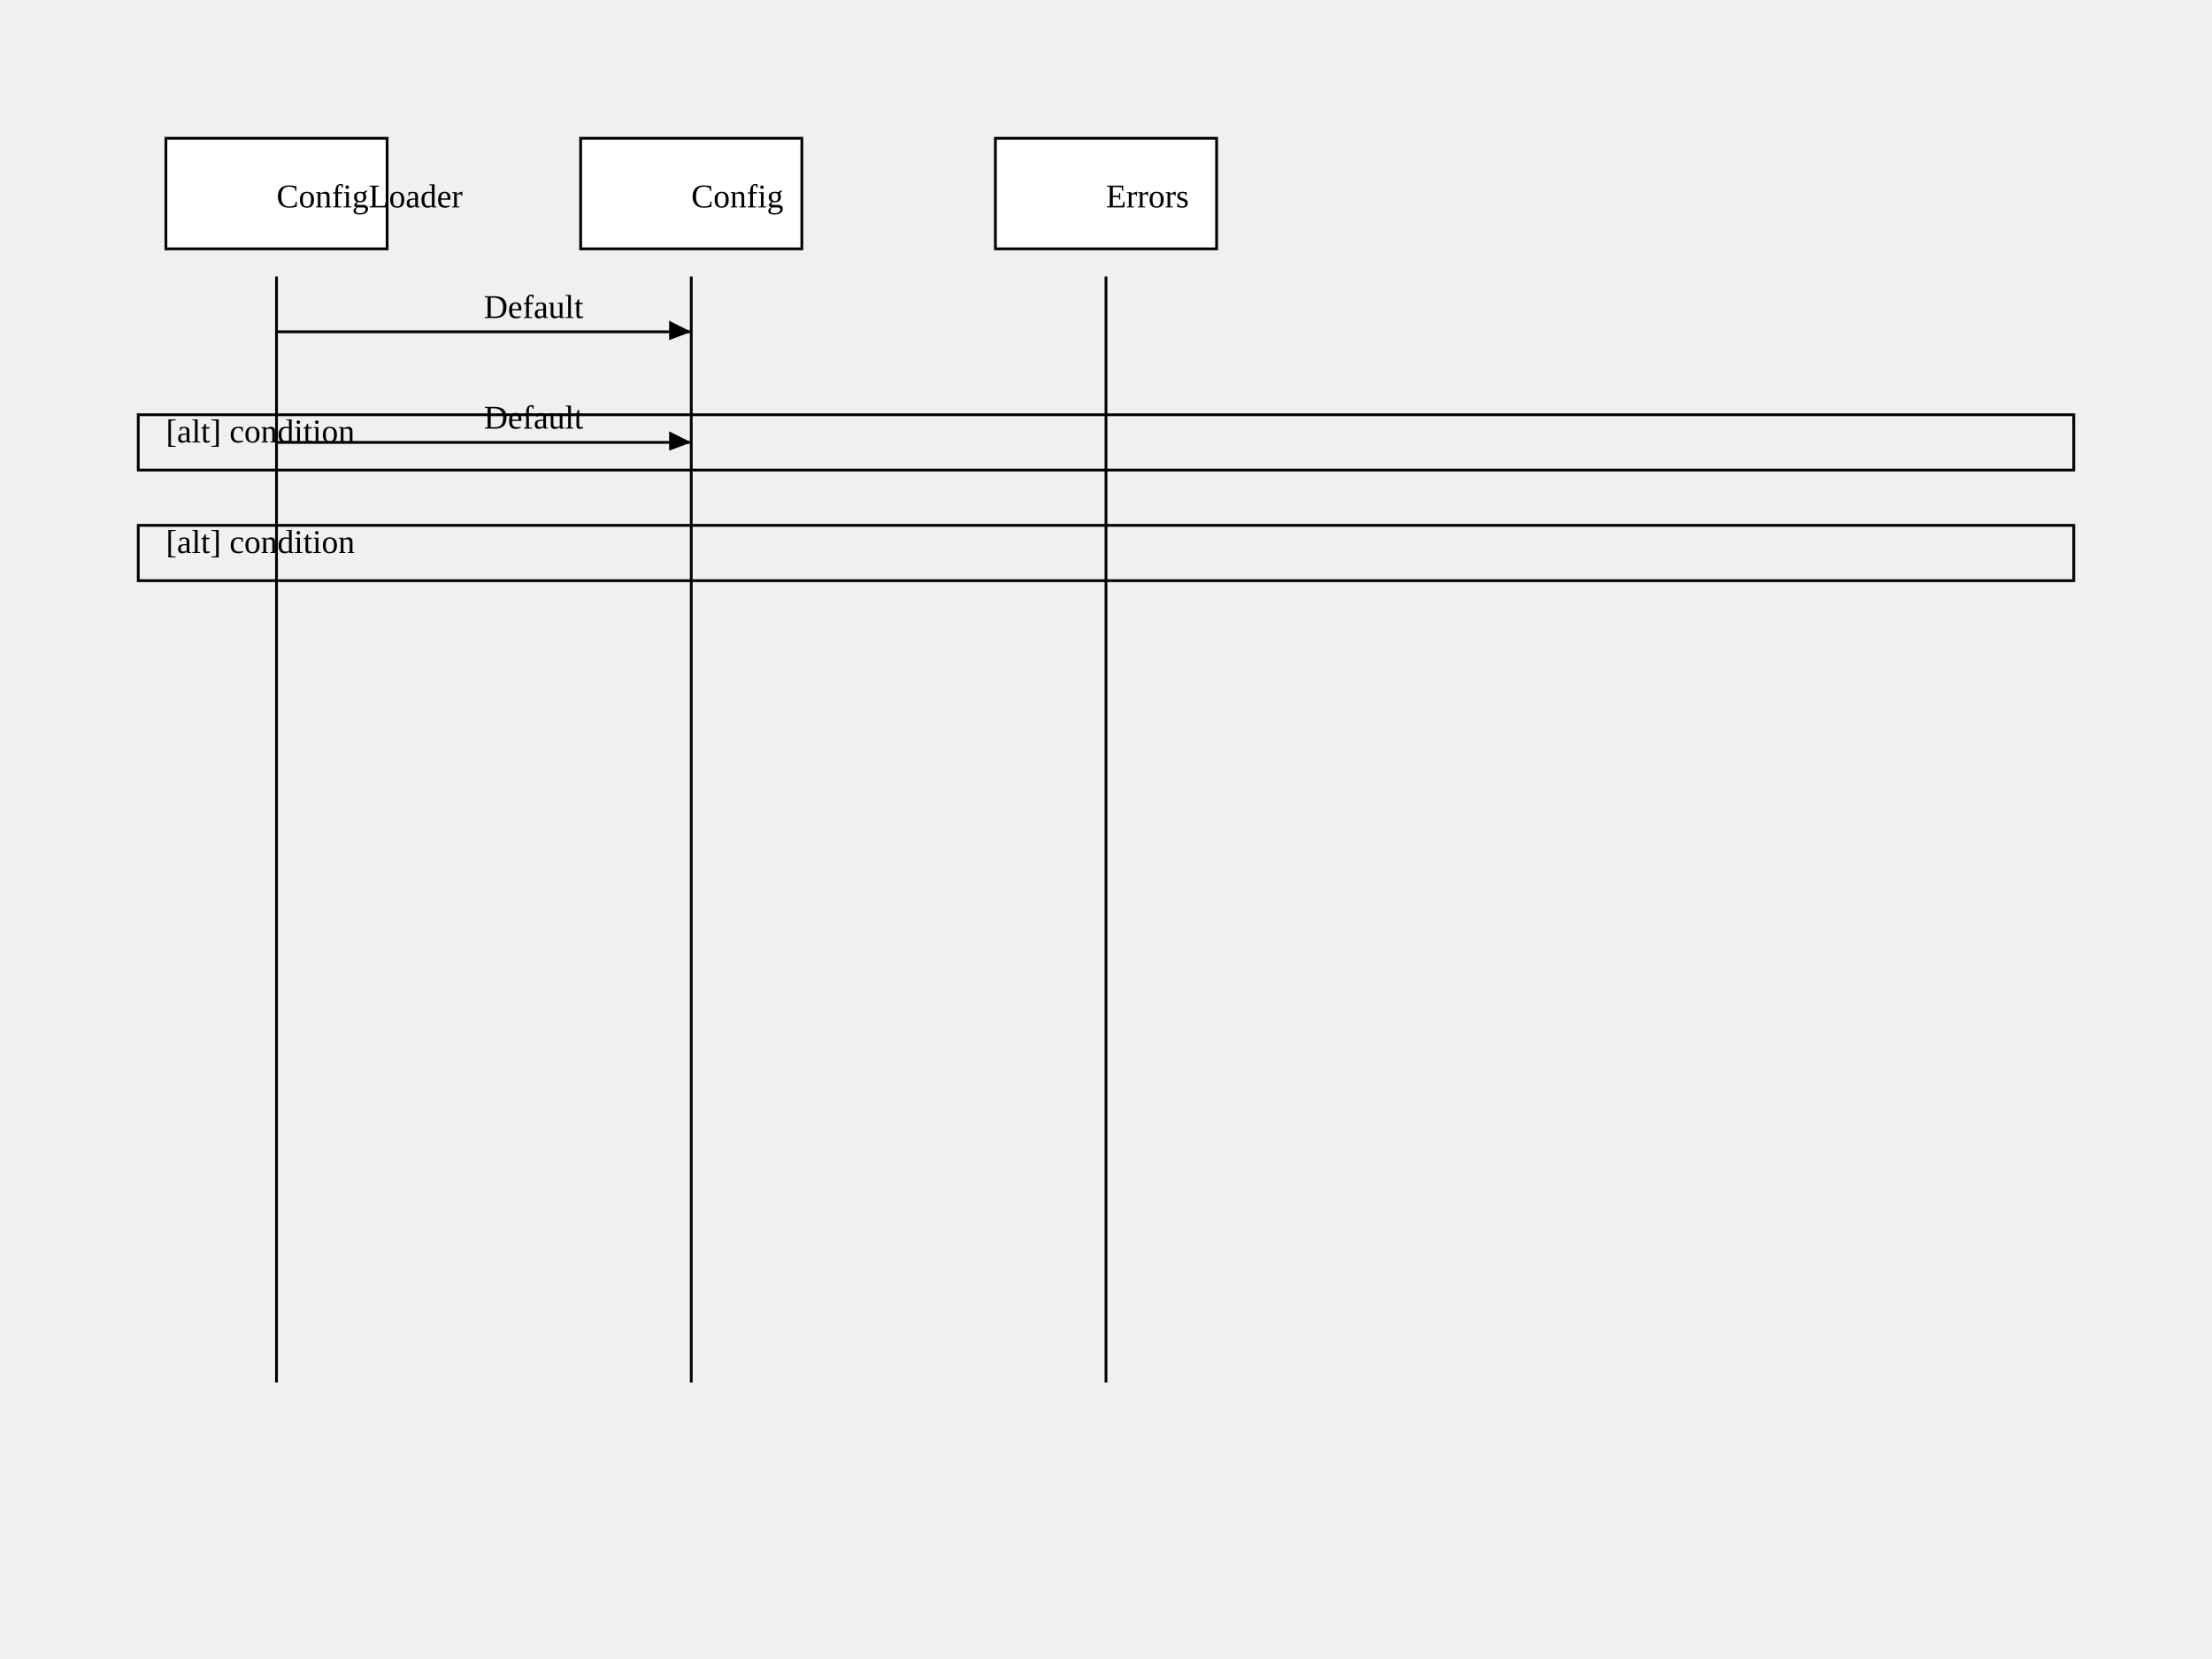
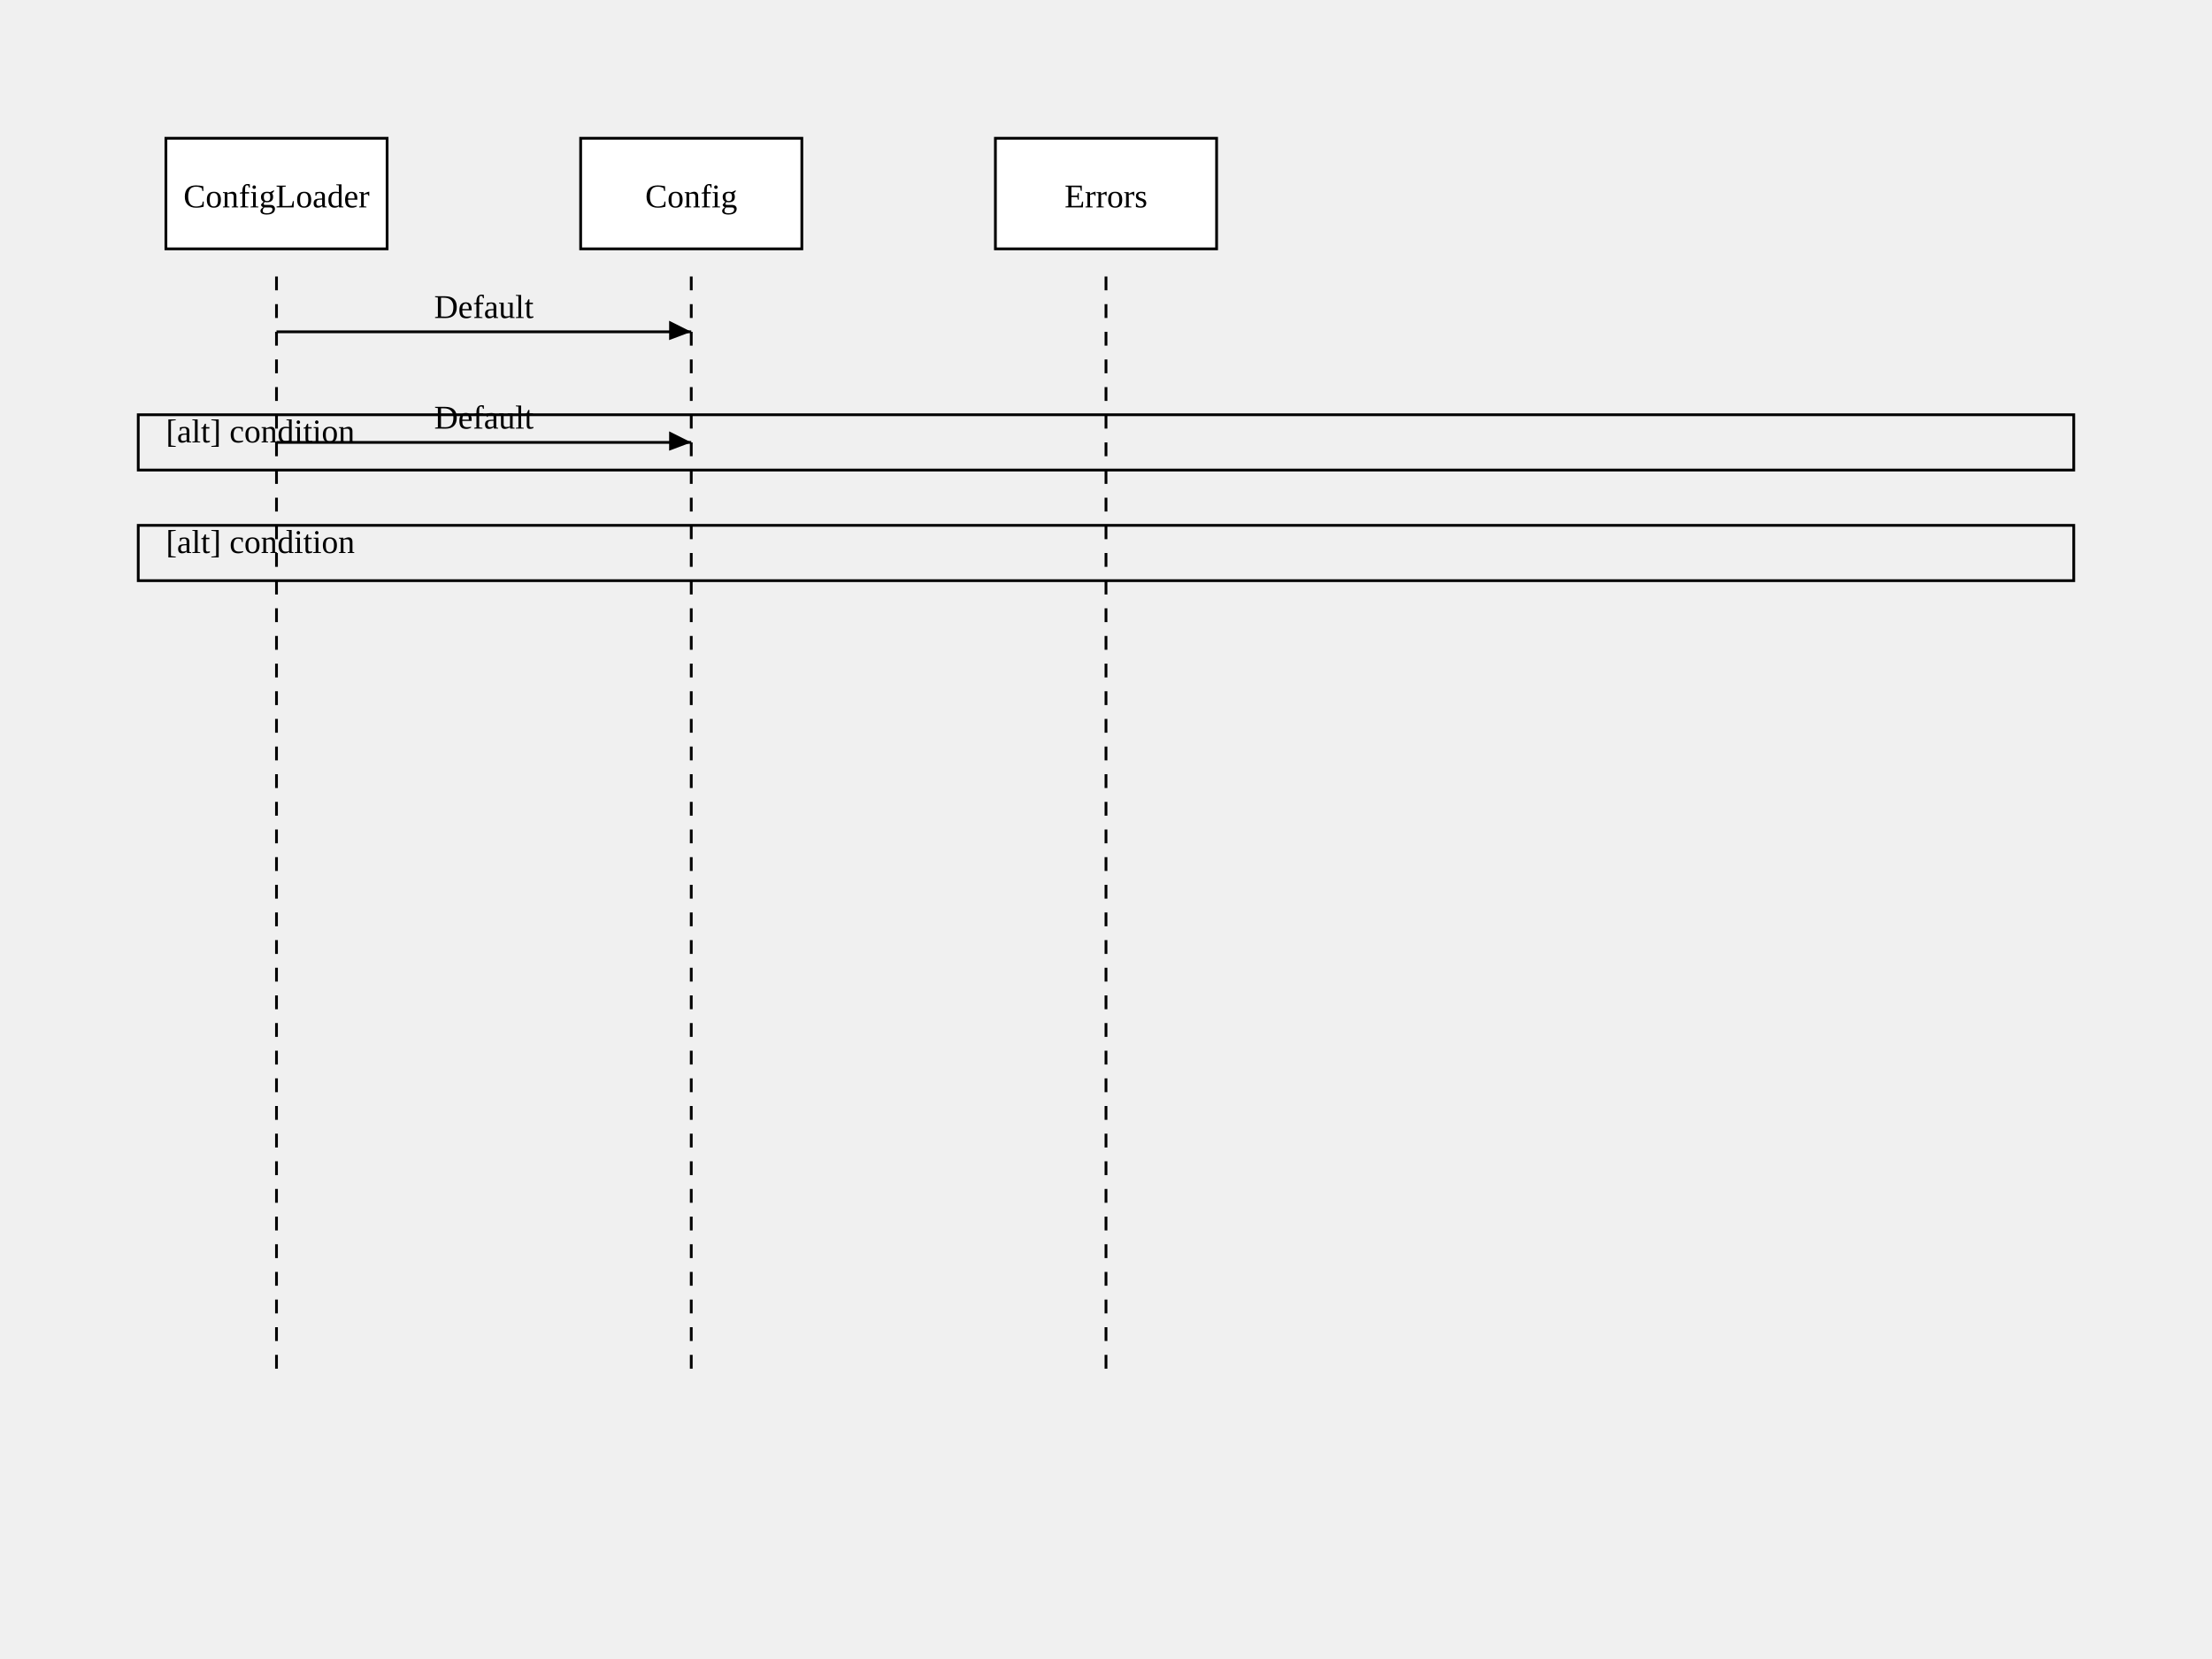
<svg xmlns="http://www.w3.org/2000/svg" viewBox="0 0 800 600" width="800" height="600">
  <rect x="60" y="50" width="80" height="40" fill="#fff" stroke="#000" />
-   <text x="100" y="75">ConfigLoader</text>
-   <line x1="100" y1="100" x2="100" y2="500" stroke="#000" class="dashed" />
+   <text x="100" y="75" text-anchor="middle">ConfigLoader</text>
+   <line x1="100" y1="100" x2="100" y2="500" stroke="#000" stroke-dasharray="5,5" />
  <rect x="210" y="50" width="80" height="40" fill="#fff" stroke="#000" />
-   <text x="250" y="75">Config</text>
-   <line x1="250" y1="100" x2="250" y2="500" stroke="#000" class="dashed" />
+   <text x="250" y="75" text-anchor="middle">Config</text>
+   <line x1="250" y1="100" x2="250" y2="500" stroke="#000" stroke-dasharray="5,5" />
  <rect x="360" y="50" width="80" height="40" fill="#fff" stroke="#000" />
-   <text x="400" y="75">Errors</text>
-   <line x1="400" y1="100" x2="400" y2="500" stroke="#000" class="dashed" />
+   <text x="400" y="75" text-anchor="middle">Errors</text>
+   <line x1="400" y1="100" x2="400" y2="500" stroke="#000" stroke-dasharray="5,5" />
  <line x1="100" y1="120" x2="250" y2="120" stroke="#000" />
  <polygon points="250,120 242,123 242,116" fill="#000" />
-   <text x="175" y="115">Default</text>
-   <rect x="50" y="150" width="700" height="20" fill="none" stroke="#000" />
+   <text x="175" y="115" text-anchor="middle">Default</text>
+   <rect x="50" y="150" width="700" height="20" stroke="#000" fill="none" />
  <text x="60" y="160">[alt] condition</text>
  <line x1="100" y1="160" x2="250" y2="160" stroke="#000" />
  <polygon points="250,160 242,163 242,156" fill="#000" />
-   <text x="175" y="155">Default</text>
+   <text x="175" y="155" text-anchor="middle">Default</text>
  <rect x="50" y="190" width="700" height="20" stroke="#000" fill="none" />
  <text x="60" y="200">[alt] condition</text>
</svg>
